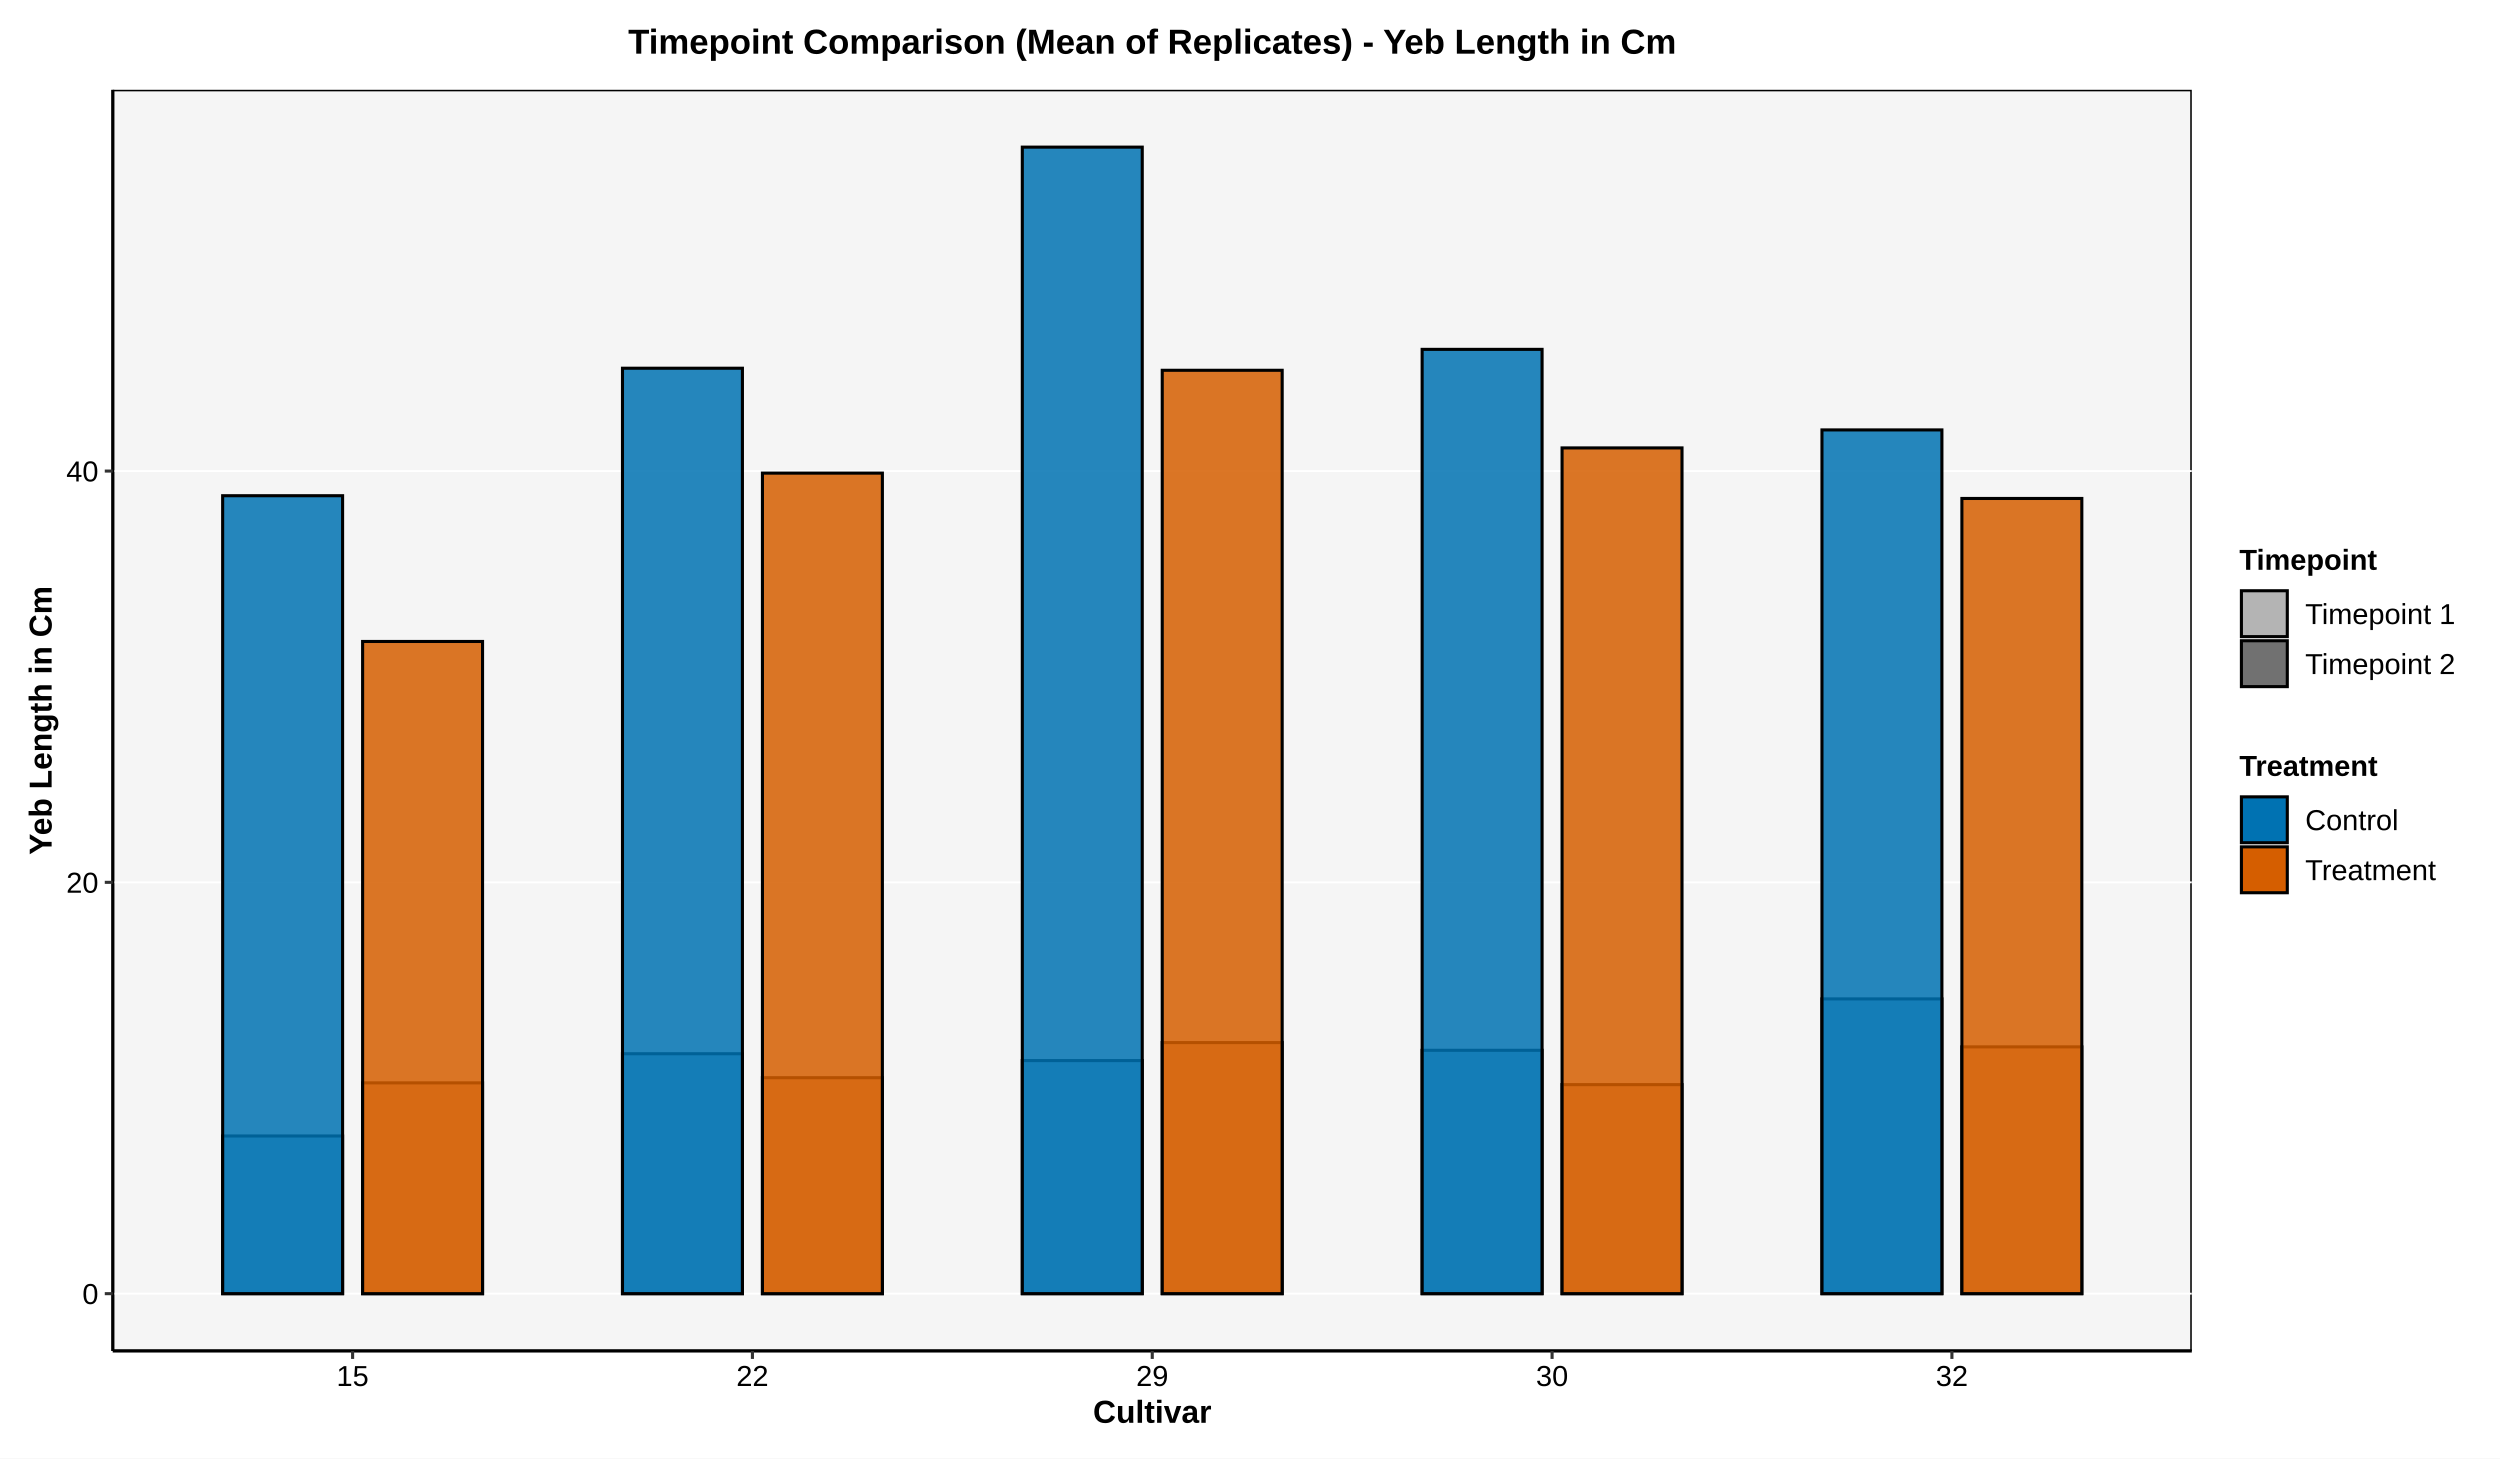
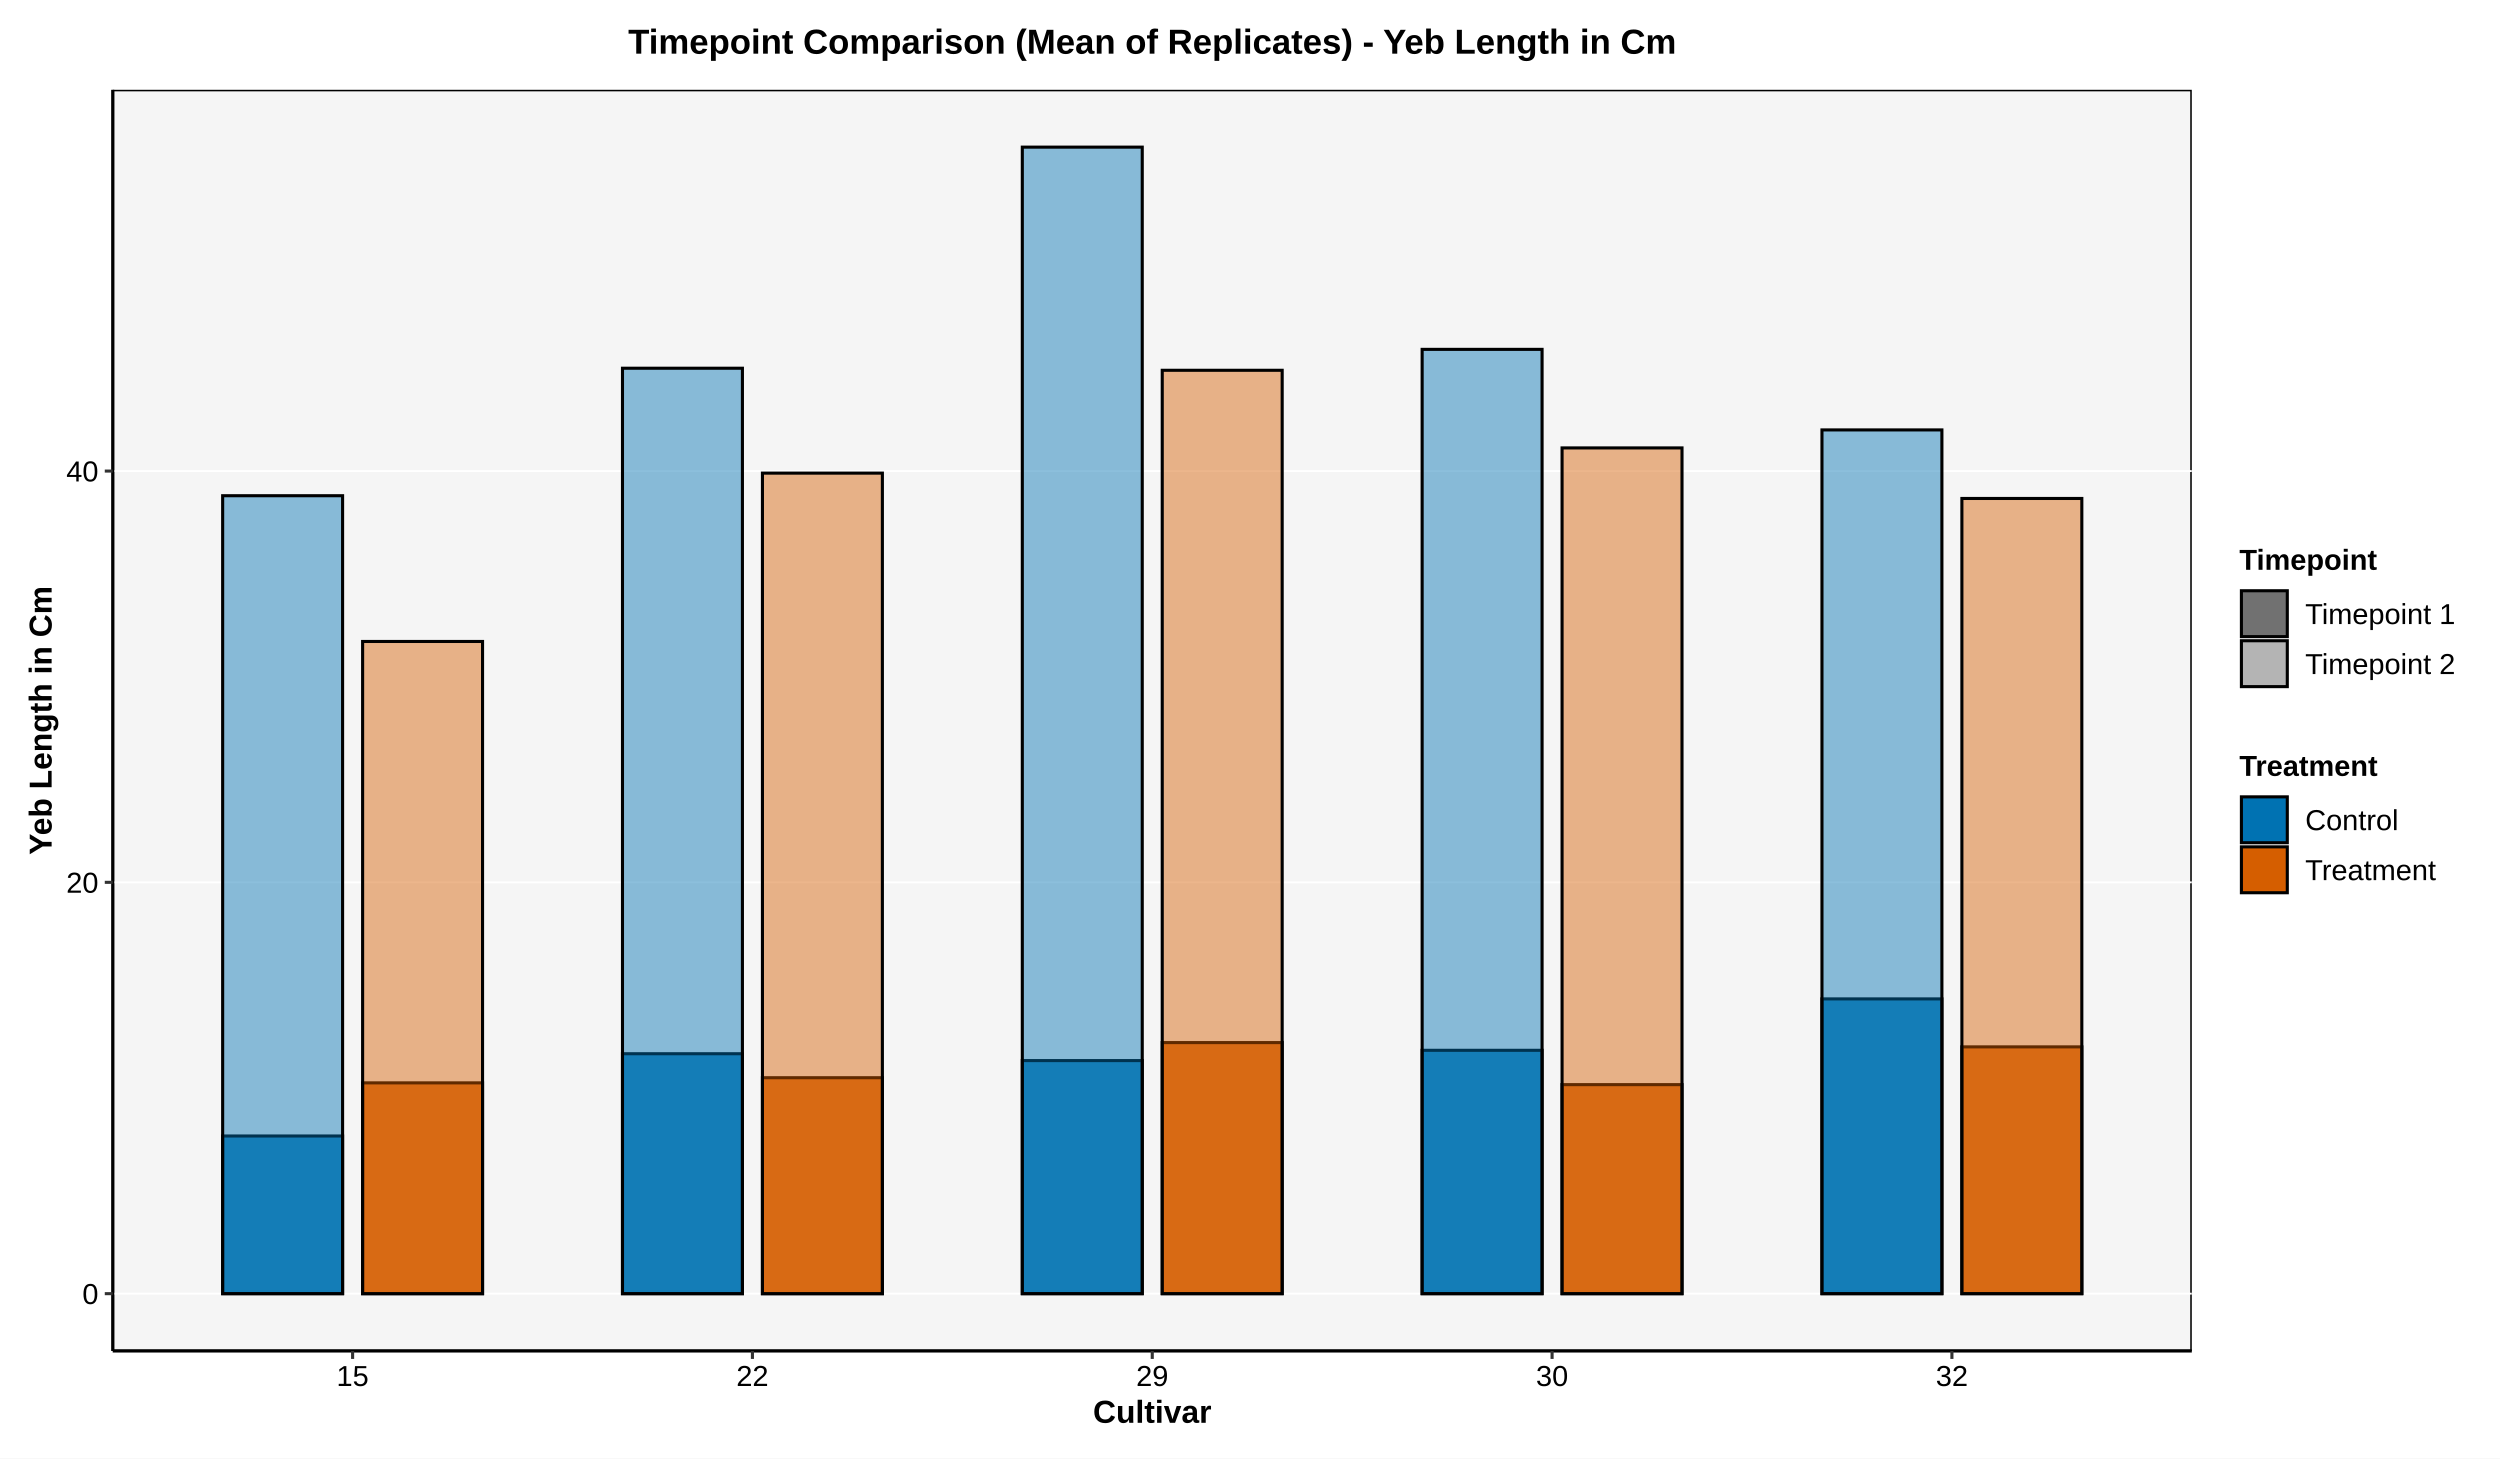
<svg xmlns="http://www.w3.org/2000/svg" width="864.00pt" height="504.00pt" viewBox="0 0 864.00 504.00">
  <g class="svglite">
    <defs>
      <style type="text/css">
    .svglite line, .svglite polyline, .svglite polygon, .svglite path, .svglite rect, .svglite circle {
      fill: none;
      stroke: #000000;
      stroke-linecap: round;
      stroke-linejoin: round;
      stroke-miterlimit: 10.00;
    }
    .svglite text {
      white-space: pre;
    }
    .svglite g.glyphgroup path {
      fill: inherit;
      stroke: none;
    }
  </style>
    </defs>
    <rect width="100%" height="100%" style="stroke: none; fill: #FFFFFF;" />
    <defs>
      <clipPath id="cpMC4wMHw4NjQuMDB8MC4wMHw1MDQuMDA=">
        <rect x="0.00" y="0.00" width="864.00" height="504.00" />
      </clipPath>
    </defs>
    <g clip-path="url(#cpMC4wMHw4NjQuMDB8MC4wMHw1MDQuMDA=)">
      <rect x="-0" y="-0" width="864.00" height="504.00" style="stroke-width: 1.07; stroke: none; fill: #FFFFFF;" />
    </g>
    <defs>
      <clipPath id="cpMzguOTV8NzU3LjQ5fDMxLjA0fDQ2Ni45MA==">
        <rect x="38.95" y="31.04" width="718.53" height="435.86" />
      </clipPath>
    </defs>
    <g clip-path="url(#cpMzguOTV8NzU3LjQ5fDMxLjA0fDQ2Ni45MA==)">
      <rect x="38.95" y="31.04" width="718.53" height="435.86" style="stroke-width: 1.07; fill: #F5F5F5;" />
      <polyline points="38.95,447.09 757.49,447.09 " style="stroke-width: 0.64; stroke: #FFFFFF; stroke-linecap: butt;" />
      <polyline points="38.95,304.94 757.49,304.94 " style="stroke-width: 0.64; stroke: #FFFFFF; stroke-linecap: butt;" />
      <polyline points="38.95,162.80 757.49,162.80 " style="stroke-width: 0.64; stroke: #FFFFFF; stroke-linecap: butt;" />
-       <rect x="76.95" y="392.60" width="41.45" height="54.49" style="stroke-width: 1.07; stroke-linecap: butt; stroke-linejoin: miter; fill: #0072B2; fill-opacity: 0.45;" />
-       <rect x="125.32" y="374.24" width="41.45" height="72.85" style="stroke-width: 1.07; stroke-linecap: butt; stroke-linejoin: miter; fill: #D55E00; fill-opacity: 0.45;" />
-       <rect x="215.13" y="364.17" width="41.45" height="82.92" style="stroke-width: 1.07; stroke-linecap: butt; stroke-linejoin: miter; fill: #0072B2; fill-opacity: 0.45;" />
-       <rect x="263.50" y="372.46" width="41.45" height="74.63" style="stroke-width: 1.07; stroke-linecap: butt; stroke-linejoin: miter; fill: #D55E00; fill-opacity: 0.45;" />
-       <rect x="353.31" y="366.54" width="41.45" height="80.55" style="stroke-width: 1.07; stroke-linecap: butt; stroke-linejoin: miter; fill: #0072B2; fill-opacity: 0.45;" />
-       <rect x="401.67" y="360.32" width="41.45" height="86.77" style="stroke-width: 1.07; stroke-linecap: butt; stroke-linejoin: miter; fill: #D55E00; fill-opacity: 0.45;" />
-       <rect x="491.49" y="362.99" width="41.45" height="84.10" style="stroke-width: 1.07; stroke-linecap: butt; stroke-linejoin: miter; fill: #0072B2; fill-opacity: 0.45;" />
-       <rect x="539.85" y="374.85" width="41.45" height="72.25" style="stroke-width: 1.07; stroke-linecap: butt; stroke-linejoin: miter; fill: #D55E00; fill-opacity: 0.45;" />
-       <rect x="629.67" y="345.22" width="41.45" height="101.87" style="stroke-width: 1.07; stroke-linecap: butt; stroke-linejoin: miter; fill: #0072B2; fill-opacity: 0.45;" />
-       <rect x="678.03" y="361.80" width="41.45" height="85.29" style="stroke-width: 1.07; stroke-linecap: butt; stroke-linejoin: miter; fill: #D55E00; fill-opacity: 0.45;" />
-       <rect x="76.95" y="171.32" width="41.45" height="275.77" style="stroke-width: 1.07; stroke-linecap: butt; stroke-linejoin: miter; fill: #0072B2; fill-opacity: 0.85;" />
-       <rect x="125.32" y="221.69" width="41.45" height="225.41" style="stroke-width: 1.07; stroke-linecap: butt; stroke-linejoin: miter; fill: #D55E00; fill-opacity: 0.85;" />
-       <rect x="215.13" y="127.26" width="41.45" height="319.83" style="stroke-width: 1.07; stroke-linecap: butt; stroke-linejoin: miter; fill: #0072B2; fill-opacity: 0.85;" />
-       <rect x="263.50" y="163.51" width="41.45" height="283.59" style="stroke-width: 1.07; stroke-linecap: butt; stroke-linejoin: miter; fill: #D55E00; fill-opacity: 0.85;" />
-       <rect x="353.31" y="50.85" width="41.45" height="396.24" style="stroke-width: 1.07; stroke-linecap: butt; stroke-linejoin: miter; fill: #0072B2; fill-opacity: 0.85;" />
-       <rect x="401.67" y="127.97" width="41.45" height="319.12" style="stroke-width: 1.07; stroke-linecap: butt; stroke-linejoin: miter; fill: #D55E00; fill-opacity: 0.85;" />
-       <rect x="491.49" y="120.74" width="41.45" height="326.35" style="stroke-width: 1.07; stroke-linecap: butt; stroke-linejoin: miter; fill: #0072B2; fill-opacity: 0.85;" />
-       <rect x="539.85" y="154.80" width="41.45" height="292.29" style="stroke-width: 1.07; stroke-linecap: butt; stroke-linejoin: miter; fill: #D55E00; fill-opacity: 0.85;" />
-       <rect x="629.67" y="148.58" width="41.45" height="298.51" style="stroke-width: 1.07; stroke-linecap: butt; stroke-linejoin: miter; fill: #0072B2; fill-opacity: 0.85;" />
-       <rect x="678.03" y="172.27" width="41.45" height="274.82" style="stroke-width: 1.07; stroke-linecap: butt; stroke-linejoin: miter; fill: #D55E00; fill-opacity: 0.85;" />
+       <rect x="76.95" y="392.60" width="41.45" height="54.49" style="stroke-width: 1.07; stroke-linecap: butt; stroke-linejoin: miter; fill: #0072B2; fill-opacity: 0.85;" />
+       <rect x="125.32" y="374.24" width="41.45" height="72.85" style="stroke-width: 1.07; stroke-linecap: butt; stroke-linejoin: miter; fill: #D55E00; fill-opacity: 0.85;" />
+       <rect x="215.13" y="364.17" width="41.45" height="82.92" style="stroke-width: 1.07; stroke-linecap: butt; stroke-linejoin: miter; fill: #0072B2; fill-opacity: 0.85;" />
+       <rect x="263.50" y="372.46" width="41.45" height="74.63" style="stroke-width: 1.07; stroke-linecap: butt; stroke-linejoin: miter; fill: #D55E00; fill-opacity: 0.85;" />
+       <rect x="353.31" y="366.54" width="41.45" height="80.55" style="stroke-width: 1.07; stroke-linecap: butt; stroke-linejoin: miter; fill: #0072B2; fill-opacity: 0.85;" />
+       <rect x="401.67" y="360.32" width="41.45" height="86.77" style="stroke-width: 1.07; stroke-linecap: butt; stroke-linejoin: miter; fill: #D55E00; fill-opacity: 0.85;" />
+       <rect x="491.49" y="362.99" width="41.45" height="84.10" style="stroke-width: 1.07; stroke-linecap: butt; stroke-linejoin: miter; fill: #0072B2; fill-opacity: 0.85;" />
+       <rect x="539.85" y="374.85" width="41.45" height="72.25" style="stroke-width: 1.07; stroke-linecap: butt; stroke-linejoin: miter; fill: #D55E00; fill-opacity: 0.85;" />
+       <rect x="629.67" y="345.22" width="41.45" height="101.87" style="stroke-width: 1.07; stroke-linecap: butt; stroke-linejoin: miter; fill: #0072B2; fill-opacity: 0.85;" />
+       <rect x="678.03" y="361.80" width="41.45" height="85.29" style="stroke-width: 1.07; stroke-linecap: butt; stroke-linejoin: miter; fill: #D55E00; fill-opacity: 0.85;" />
+       <rect x="76.95" y="171.32" width="41.45" height="275.77" style="stroke-width: 1.07; stroke-linecap: butt; stroke-linejoin: miter; fill: #0072B2; fill-opacity: 0.45;" />
+       <rect x="125.32" y="221.69" width="41.45" height="225.41" style="stroke-width: 1.07; stroke-linecap: butt; stroke-linejoin: miter; fill: #D55E00; fill-opacity: 0.45;" />
+       <rect x="215.13" y="127.26" width="41.45" height="319.83" style="stroke-width: 1.07; stroke-linecap: butt; stroke-linejoin: miter; fill: #0072B2; fill-opacity: 0.45;" />
+       <rect x="263.50" y="163.51" width="41.45" height="283.59" style="stroke-width: 1.07; stroke-linecap: butt; stroke-linejoin: miter; fill: #D55E00; fill-opacity: 0.45;" />
+       <rect x="353.31" y="50.85" width="41.45" height="396.24" style="stroke-width: 1.07; stroke-linecap: butt; stroke-linejoin: miter; fill: #0072B2; fill-opacity: 0.45;" />
+       <rect x="401.67" y="127.97" width="41.45" height="319.12" style="stroke-width: 1.07; stroke-linecap: butt; stroke-linejoin: miter; fill: #D55E00; fill-opacity: 0.45;" />
+       <rect x="491.49" y="120.74" width="41.45" height="326.35" style="stroke-width: 1.07; stroke-linecap: butt; stroke-linejoin: miter; fill: #0072B2; fill-opacity: 0.45;" />
+       <rect x="539.85" y="154.80" width="41.45" height="292.29" style="stroke-width: 1.07; stroke-linecap: butt; stroke-linejoin: miter; fill: #D55E00; fill-opacity: 0.45;" />
+       <rect x="629.67" y="148.58" width="41.45" height="298.51" style="stroke-width: 1.07; stroke-linecap: butt; stroke-linejoin: miter; fill: #0072B2; fill-opacity: 0.45;" />
+       <rect x="678.03" y="172.27" width="41.45" height="274.82" style="stroke-width: 1.07; stroke-linecap: butt; stroke-linejoin: miter; fill: #D55E00; fill-opacity: 0.45;" />
    </g>
    <g clip-path="url(#cpMC4wMHw4NjQuMDB8MC4wMHw1MDQuMDA=)">
      <polyline points="38.95,466.90 38.95,31.04 " style="stroke-width: 1.07; stroke-linecap: butt;" />
      <text x="34.02" y="450.67" text-anchor="end" style="font-size: 10.00px; font-family: &quot;Arial&quot;;" textLength="5.56px" lengthAdjust="spacingAndGlyphs">0</text>
      <text x="34.02" y="308.53" text-anchor="end" style="font-size: 10.00px; font-family: &quot;Arial&quot;;" textLength="11.12px" lengthAdjust="spacingAndGlyphs">20</text>
      <text x="34.02" y="166.38" text-anchor="end" style="font-size: 10.00px; font-family: &quot;Arial&quot;;" textLength="11.12px" lengthAdjust="spacingAndGlyphs">40</text>
      <polyline points="36.21,447.09 38.95,447.09 " style="stroke-width: 1.07; stroke: #333333; stroke-linecap: butt;" />
      <polyline points="36.21,304.94 38.95,304.94 " style="stroke-width: 1.07; stroke: #333333; stroke-linecap: butt;" />
      <polyline points="36.21,162.80 38.95,162.80 " style="stroke-width: 1.07; stroke: #333333; stroke-linecap: butt;" />
      <polyline points="38.95,466.90 757.49,466.90 " style="stroke-width: 1.07; stroke-linecap: butt;" />
      <polyline points="121.86,469.64 121.86,466.90 " style="stroke-width: 1.07; stroke: #333333; stroke-linecap: butt;" />
      <polyline points="260.04,469.64 260.04,466.90 " style="stroke-width: 1.07; stroke: #333333; stroke-linecap: butt;" />
      <polyline points="398.22,469.64 398.22,466.90 " style="stroke-width: 1.07; stroke: #333333; stroke-linecap: butt;" />
      <polyline points="536.40,469.64 536.40,466.90 " style="stroke-width: 1.07; stroke: #333333; stroke-linecap: butt;" />
      <polyline points="674.58,469.64 674.58,466.90 " style="stroke-width: 1.07; stroke: #333333; stroke-linecap: butt;" />
      <text x="121.86" y="479.00" text-anchor="middle" style="font-size: 10.00px; font-family: &quot;Arial&quot;;" textLength="11.12px" lengthAdjust="spacingAndGlyphs">15</text>
      <text x="260.04" y="479.00" text-anchor="middle" style="font-size: 10.00px; font-family: &quot;Arial&quot;;" textLength="11.12px" lengthAdjust="spacingAndGlyphs">22</text>
      <text x="398.22" y="479.00" text-anchor="middle" style="font-size: 10.00px; font-family: &quot;Arial&quot;;" textLength="11.12px" lengthAdjust="spacingAndGlyphs">29</text>
      <text x="536.40" y="479.00" text-anchor="middle" style="font-size: 10.00px; font-family: &quot;Arial&quot;;" textLength="11.12px" lengthAdjust="spacingAndGlyphs">30</text>
      <text x="674.58" y="479.00" text-anchor="middle" style="font-size: 10.00px; font-family: &quot;Arial&quot;;" textLength="11.12px" lengthAdjust="spacingAndGlyphs">32</text>
      <text x="398.22" y="491.72" text-anchor="middle" style="font-size: 11.00px; font-weight: bold; font-family: &quot;Arial&quot;;" textLength="40.97px" lengthAdjust="spacingAndGlyphs">Cultivar</text>
      <text transform="translate(17.84,248.97) rotate(-90)" text-anchor="middle" style="font-size: 11.00px; font-weight: bold; font-family: &quot;Arial&quot;;" textLength="92.92px" lengthAdjust="spacingAndGlyphs">Yeb Length in Cm</text>
      <rect x="768.44" y="183.23" width="85.59" height="60.26" style="stroke-width: 1.07; stroke: none; fill: #FFFFFF;" />
      <text x="773.92" y="196.92" style="font-size: 10.00px; font-weight: bold; font-family: &quot;Arial&quot;;" textLength="47.59px" lengthAdjust="spacingAndGlyphs">Timepoint</text>
-       <rect x="774.63" y="204.16" width="15.86" height="15.86" style="stroke-width: 1.07; stroke-linecap: butt; stroke-linejoin: miter; fill: #595959; fill-opacity: 0.45;" />
-       <rect x="774.63" y="221.44" width="15.86" height="15.86" style="stroke-width: 1.07; stroke-linecap: butt; stroke-linejoin: miter; fill: #595959; fill-opacity: 0.85;" />
+       <rect x="774.63" y="204.16" width="15.86" height="15.86" style="stroke-width: 1.07; stroke-linecap: butt; stroke-linejoin: miter; fill: #595959; fill-opacity: 0.85;" />
+       <rect x="774.63" y="221.44" width="15.86" height="15.86" style="stroke-width: 1.07; stroke-linecap: butt; stroke-linejoin: miter; fill: #595959; fill-opacity: 0.45;" />
      <text x="796.68" y="215.68" style="font-size: 10.00px; font-family: &quot;Arial&quot;;" textLength="51.88px" lengthAdjust="spacingAndGlyphs">Timepoint 1</text>
      <text x="796.68" y="232.96" style="font-size: 10.00px; font-family: &quot;Arial&quot;;" textLength="51.88px" lengthAdjust="spacingAndGlyphs">Timepoint 2</text>
      <rect x="768.44" y="254.45" width="78.92" height="60.26" style="stroke-width: 1.07; stroke: none; fill: #FFFFFF;" />
      <text x="773.92" y="268.15" style="font-size: 10.00px; font-weight: bold; font-family: &quot;Arial&quot;;" textLength="47.80px" lengthAdjust="spacingAndGlyphs">Treatment</text>
      <rect x="774.63" y="275.39" width="15.86" height="15.86" style="stroke-width: 1.07; stroke-linecap: butt; stroke-linejoin: miter; fill: #0072B2;" />
      <rect x="774.63" y="292.67" width="15.86" height="15.86" style="stroke-width: 1.07; stroke-linecap: butt; stroke-linejoin: miter; fill: #D55E00;" />
      <text x="796.68" y="286.90" style="font-size: 10.00px; font-family: &quot;Arial&quot;;" textLength="32.23px" lengthAdjust="spacingAndGlyphs">Control</text>
      <text x="796.68" y="304.18" style="font-size: 10.00px; font-family: &quot;Arial&quot;;" textLength="45.20px" lengthAdjust="spacingAndGlyphs">Treatment</text>
      <text x="398.22" y="18.56" text-anchor="middle" style="font-size: 12.00px; font-weight: bold; font-family: &quot;Arial&quot;;" textLength="362.17px" lengthAdjust="spacingAndGlyphs">Timepoint Comparison (Mean of Replicates) - Yeb Length in Cm</text>
    </g>
  </g>
</svg>
